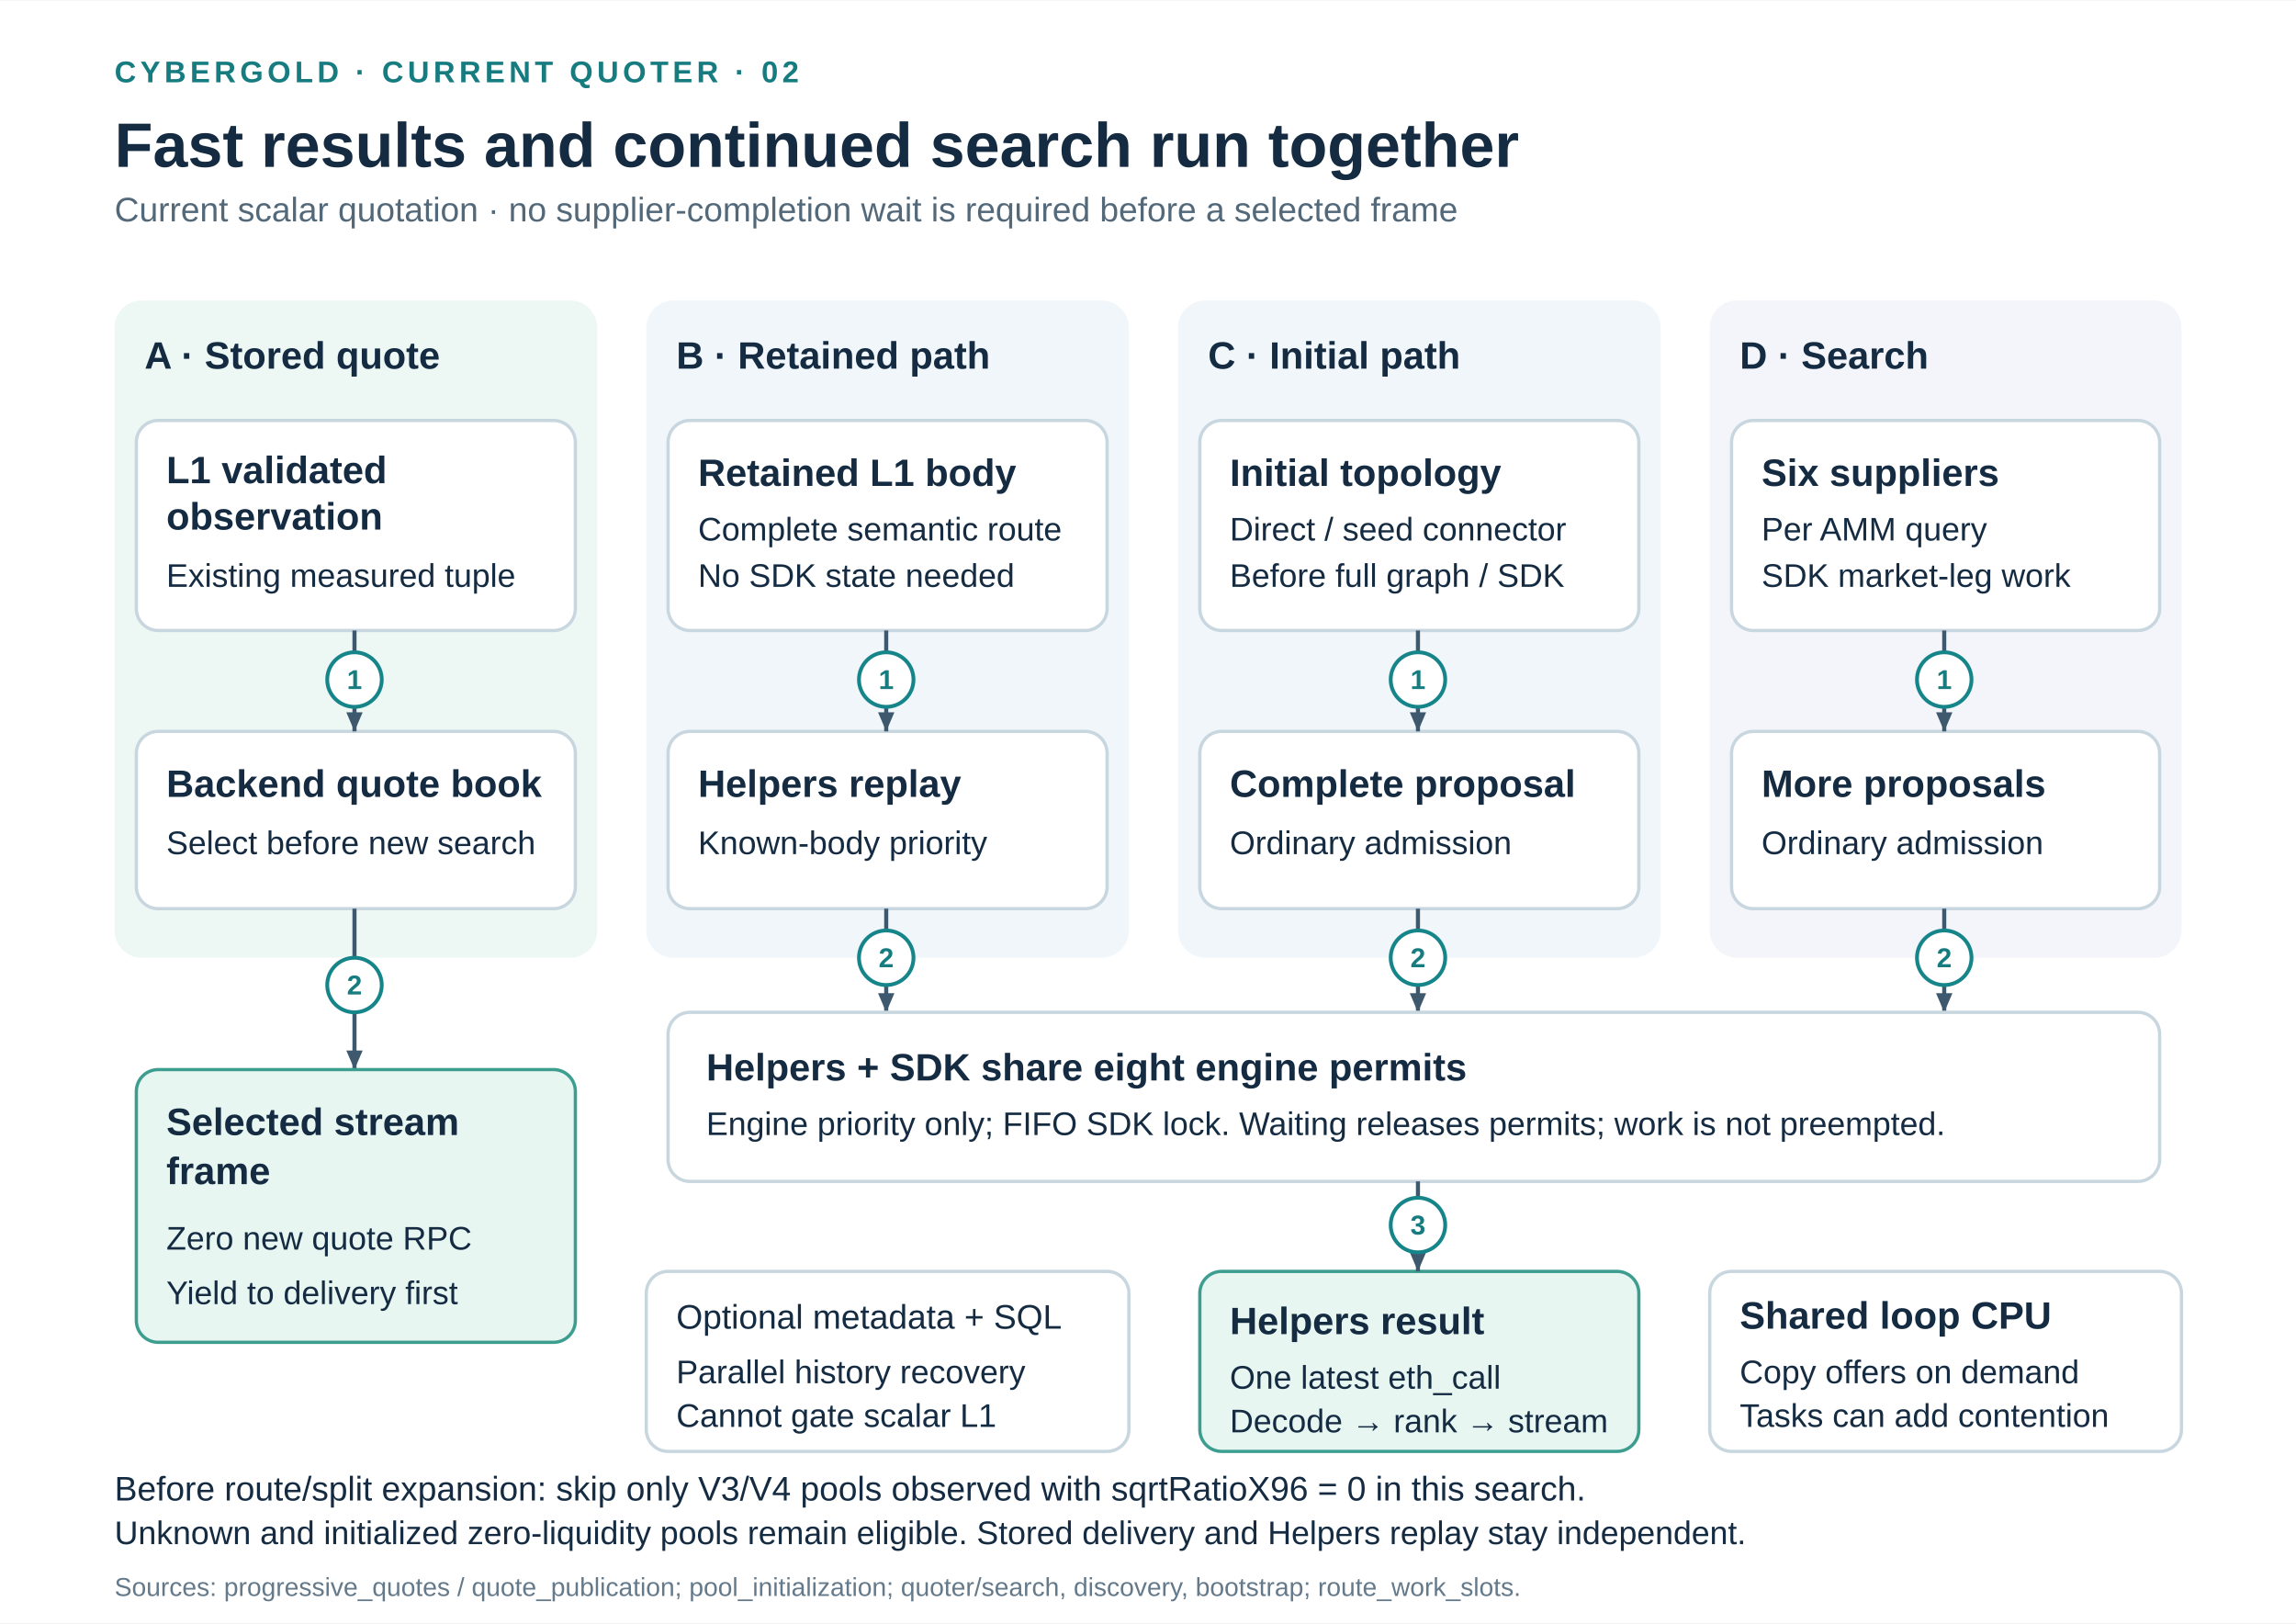
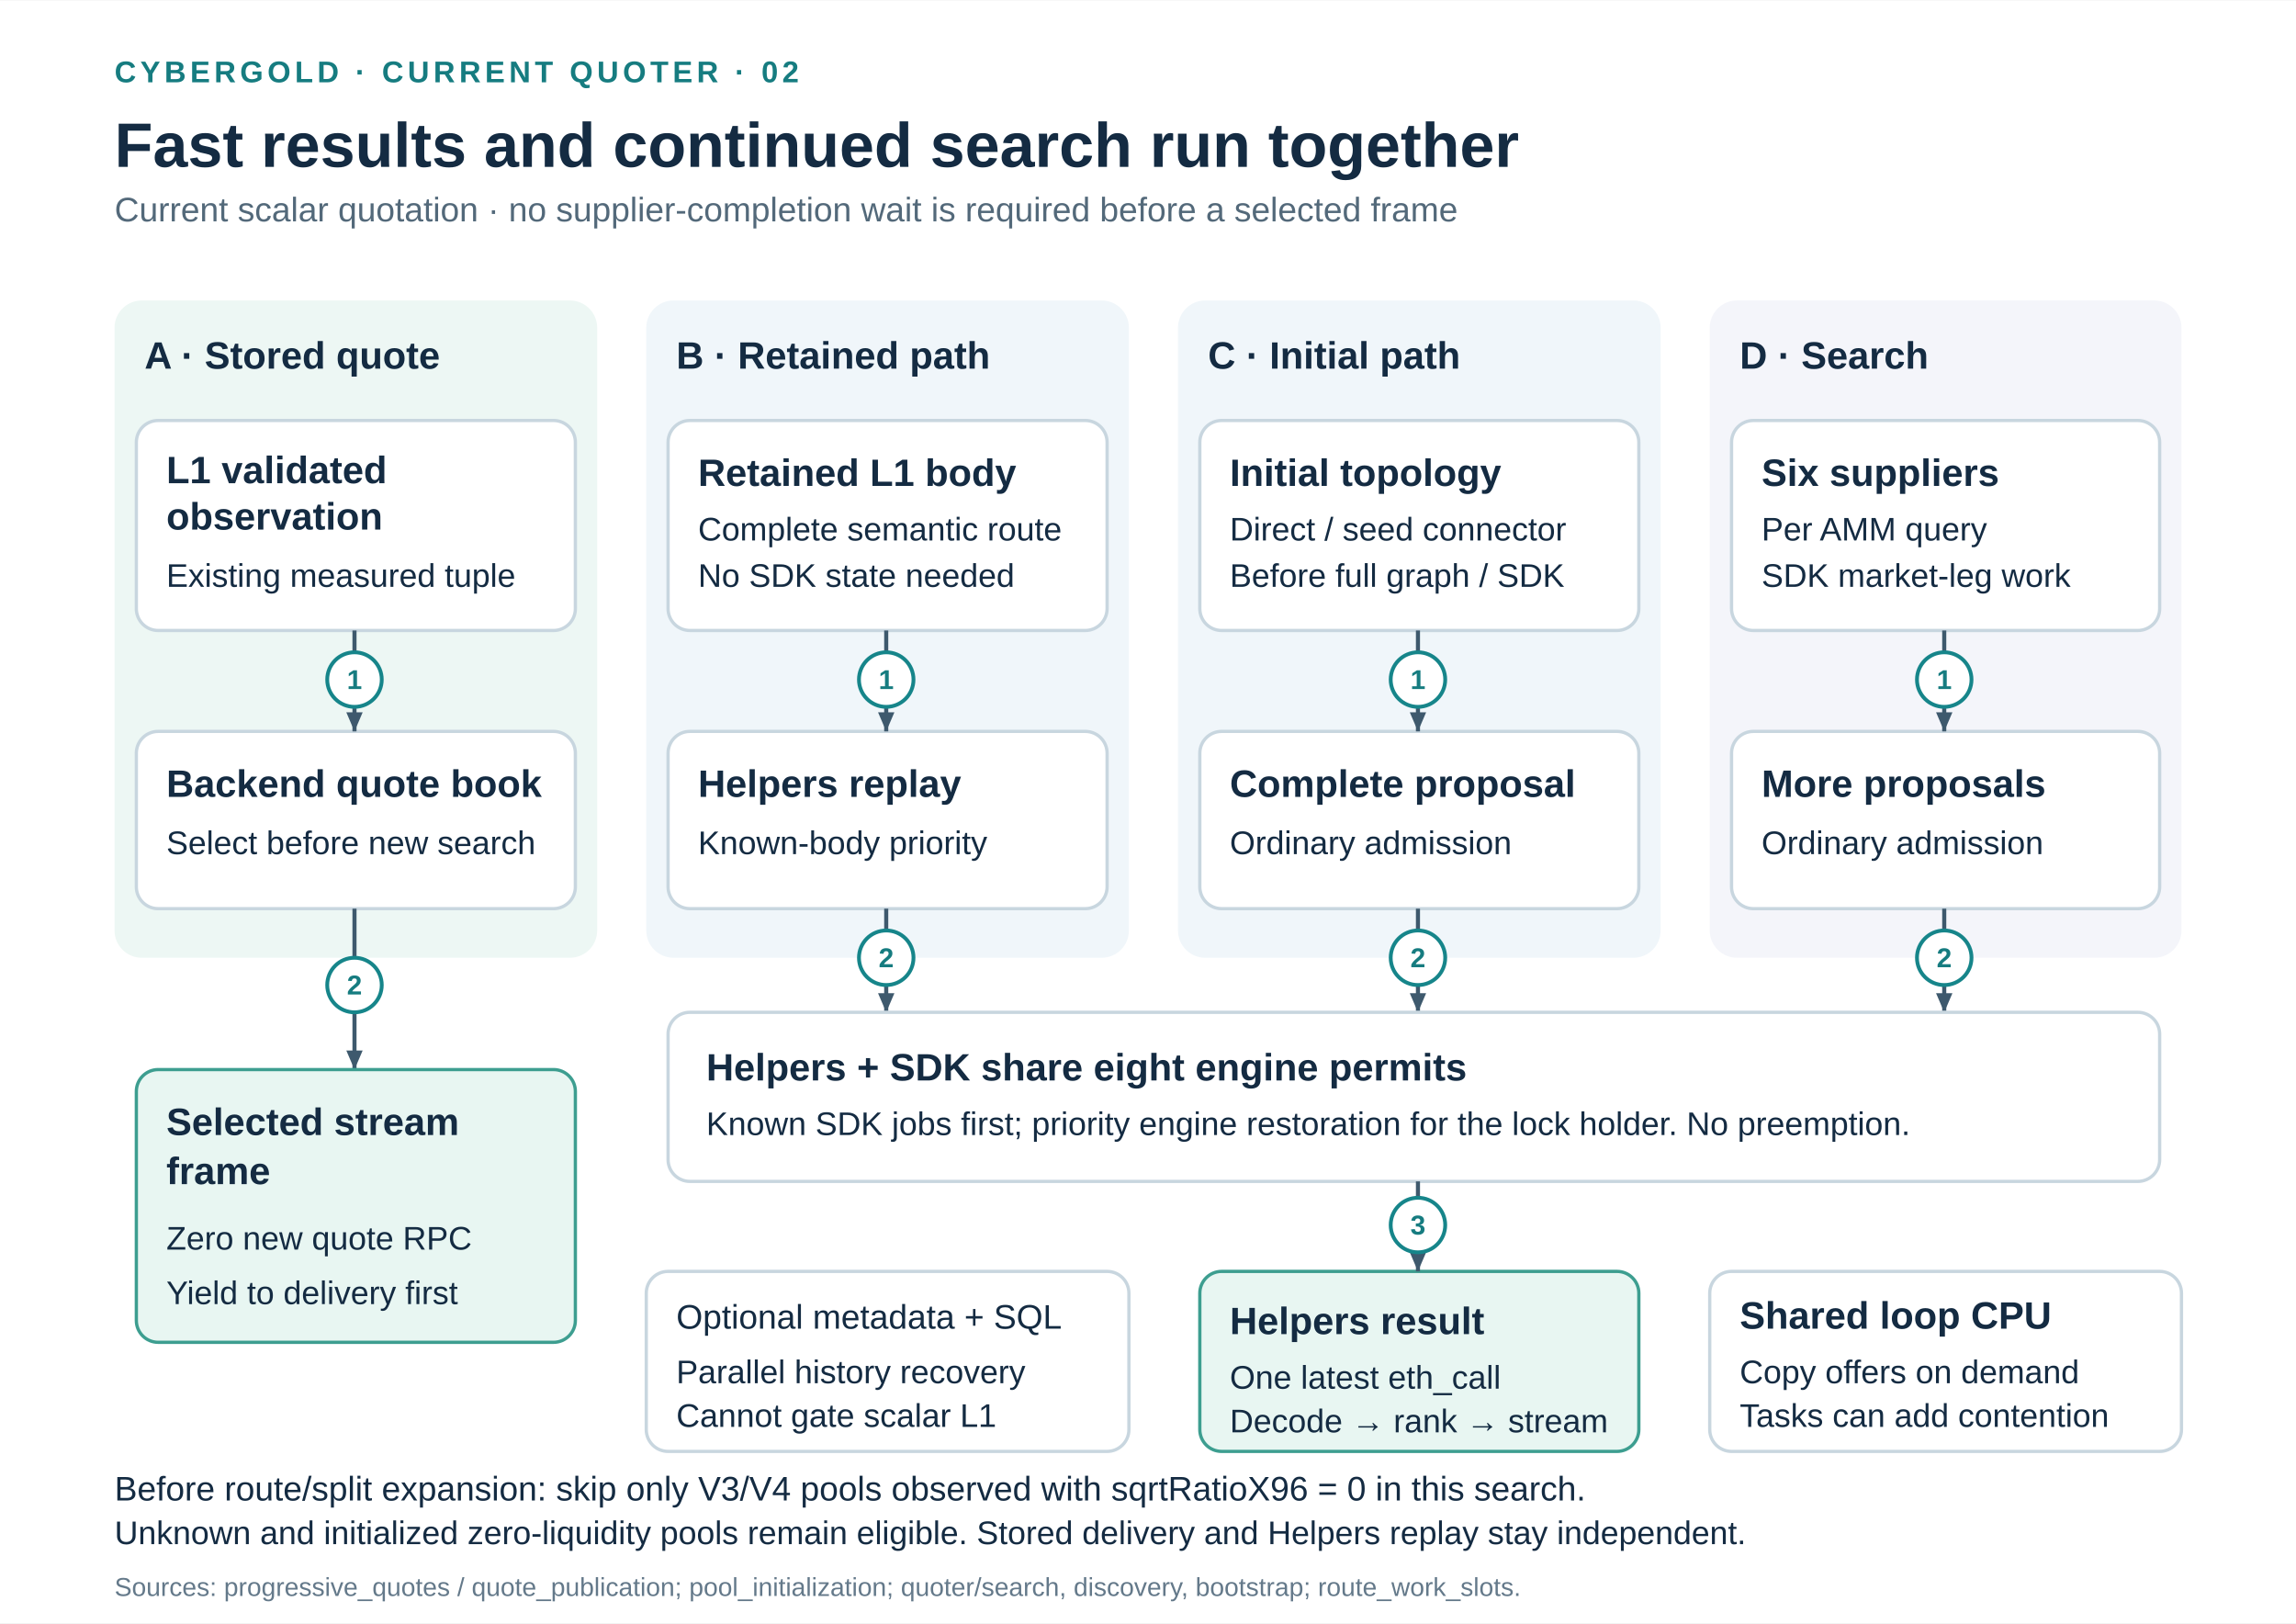
<svg xmlns="http://www.w3.org/2000/svg" width="297mm" height="210mm" viewBox="0 0 842 595" role="img" aria-labelledby="title desc">
  <defs>
    <marker id="arrow" markerWidth="8" markerHeight="8" refX="7" refY="4" orient="auto">
      <path d="M0 0 L8 4 L0 8 Z" fill="#3e596d" />
    </marker>
    <style>
    text{font-family:Arial,Helvetica,sans-serif;fill:#142b42}
    .eyebrow{font-size:11px;font-weight:700;letter-spacing:1.5px;fill:#167c80}
    .title{font-size:23px;font-weight:700}
    .subtitle{font-size:12.5px;fill:#53697a}
    .lane-label{font-size:10px;font-weight:700;letter-spacing:1.2px;fill:#53697a}
    .node{fill:#fff;stroke:#c8d6df;stroke-width:1.2}
    .fresh{fill:#e8f6f2;stroke:#3d9e90;stroke-width:1.2}
    .heading{font-size:14px;font-weight:700}
    .body{font-size:12px}
    .body-large{font-size:12.5px}
    .muted{fill:#53697a}
    .line{fill:none;stroke:#3e596d;stroke-width:1.5}
    .bus{fill:none;stroke:#3e596d;stroke-width:1.5}
    .dashed{fill:none;stroke:#8a9cab;stroke-width:1.3;stroke-dasharray:4 4}
    .step{fill:#fff;stroke:#16858a;stroke-width:1.4}
    .step-text{font-size:10px;font-weight:700;fill:#167c80;text-anchor:middle;dominant-baseline:central}
    .source{font-size:9.5px;fill:#64798a}
  </style>
  </defs>
  <rect width="842" height="595" fill="#fff" />
  <text x="42" y="30" class="eyebrow">CYBERGOLD · CURRENT QUOTER · 02</text>
  <text x="42" y="61" class="title">Fast results and continued search run together</text>
  <text x="42" y="81" class="subtitle">Current scalar quotation · no supplier-completion wait is required before a selected frame</text>
  <rect x="42" y="110" width="177" height="241" rx="10" fill="#edf7f4" />
  <rect x="237" y="110" width="177" height="241" rx="10" fill="#f0f6fa" />
  <rect x="432" y="110" width="177" height="241" rx="10" fill="#f0f6fa" />
  <rect x="627" y="110" width="173" height="241" rx="10" fill="#f4f5fa" />
  <text x="53" y="135" class="heading">A · Stored quote</text>
  <text x="248" y="135" class="heading">B · Retained path</text>
  <text x="443" y="135" class="heading">C · Initial path</text>
  <text x="638" y="135" class="heading">D · Search</text>
  <rect x="50" y="154" width="161" height="77" rx="8" class="node" />
  <text x="61" y="177" class="heading">L1 validated</text>
  <text x="61" y="194" class="heading">observation</text>
  <text x="61" y="215" class="body">Existing measured tuple</text>
  <rect x="245" y="154" width="161" height="77" rx="8" class="node" />
  <text x="256" y="178" class="heading">Retained L1 body</text>
  <text x="256" y="198" class="body">Complete semantic route</text>
  <text x="256" y="215" class="body">No SDK state needed</text>
  <rect x="440" y="154" width="161" height="77" rx="8" class="node" />
  <text x="451" y="178" class="heading">Initial topology</text>
  <text x="451" y="198" class="body">Direct / seed connector</text>
  <text x="451" y="215" class="body">Before full graph / SDK</text>
  <rect x="635" y="154" width="157" height="77" rx="8" class="node" />
  <text x="646" y="178" class="heading">Six suppliers</text>
  <text x="646" y="198" class="body">Per AMM query</text>
  <text x="646" y="215" class="body">SDK market-leg work</text>
  <rect x="50" y="268" width="161" height="65" rx="8" class="node" />
  <text x="61" y="292" class="heading">Backend quote book</text>
  <text x="61" y="313" class="body">Select before new search</text>
  <rect x="245" y="268" width="161" height="65" rx="8" class="node" />
  <text x="256" y="292" class="heading">Helpers replay</text>
  <text x="256" y="313" class="body">Known-body priority</text>
  <rect x="440" y="268" width="161" height="65" rx="8" class="node" />
  <text x="451" y="292" class="heading">Complete proposal</text>
  <text x="451" y="313" class="body">Ordinary admission</text>
  <rect x="635" y="268" width="157" height="65" rx="8" class="node" />
  <text x="646" y="292" class="heading">More proposals</text>
  <text x="646" y="313" class="body">Ordinary admission</text>
  <path d="M130 231 V268" class="line" />
  <polygon points="130.00,268.00 127.00,261.00 133.00,261.00" fill="#3e596d" />
  <circle cx="130" cy="249" r="10" class="step" />
  <text x="130" y="249" class="step-text">1</text>
  <path d="M325 231 V268" class="line" />
  <polygon points="325.00,268.00 322.00,261.00 328.00,261.00" fill="#3e596d" />
  <circle cx="325" cy="249" r="10" class="step" />
  <text x="325" y="249" class="step-text">1</text>
  <path d="M520 231 V268" class="line" />
  <polygon points="520.00,268.00 517.00,261.00 523.00,261.00" fill="#3e596d" />
  <circle cx="520" cy="249" r="10" class="step" />
  <text x="520" y="249" class="step-text">1</text>
  <path d="M713 231 V268" class="line" />
  <polygon points="713.00,268.00 710.00,261.00 716.00,261.00" fill="#3e596d" />
  <circle cx="713" cy="249" r="10" class="step" />
  <text x="713" y="249" class="step-text">1</text>
  <path d="M130 333 V392" class="line" />
  <polygon points="130.00,392.00 127.00,385.00 133.00,385.00" fill="#3e596d" />
  <circle cx="130" cy="361" r="10" class="step" />
  <text x="130" y="361" class="step-text">2</text>
  <path d="M325 333 V371" class="line" />
  <polygon points="325.00,371.00 322.00,364.00 328.00,364.00" fill="#3e596d" />
  <circle cx="325" cy="351" r="10" class="step" />
  <text x="325" y="351" class="step-text">2</text>
  <path d="M520 333 V371" class="line" />
  <polygon points="520.00,371.00 517.00,364.00 523.00,364.00" fill="#3e596d" />
  <circle cx="520" cy="351" r="10" class="step" />
  <text x="520" y="351" class="step-text">2</text>
  <path d="M713 333 V371" class="line" />
  <polygon points="713.00,371.00 710.00,364.00 716.00,364.00" fill="#3e596d" />
  <circle cx="713" cy="351" r="10" class="step" />
  <text x="713" y="351" class="step-text">2</text>
  <rect x="245" y="371" width="547" height="62" rx="8" class="node" />
  <text x="259" y="396" class="heading">Helpers + SDK share eight engine permits</text>
-   <text x="259" y="416" class="body">Engine priority only; FIFO SDK lock. Waiting releases permits; work is not preempted.</text>
+   <text x="259" y="416" class="body">Known SDK jobs first; priority engine restoration for the lock holder. No preemption.</text>
  <rect x="50" y="392" width="161" height="100" rx="8" class="fresh" />
  <text x="61" y="416" class="heading">Selected stream</text>
  <text x="61" y="434" class="heading">frame</text>
  <text x="61" y="458" class="body">Zero new quote RPC</text>
  <text x="61" y="478" class="body">Yield to delivery first</text>
  <rect x="440" y="466" width="161" height="66" rx="8" class="fresh" />
  <text x="451" y="489" class="heading">Helpers result</text>
  <text x="451" y="509" class="body">One latest eth_call</text>
  <text x="451" y="525" class="body">Decode → rank → stream</text>
  <path d="M520 433 V466" class="line" />
  <polygon points="520.00,466.00 517.00,459.00 523.00,459.00" fill="#3e596d" />
  <circle cx="520" cy="449" r="10" class="step" />
  <text x="520" y="449" class="step-text">3</text>
  <rect x="237" y="466" width="177" height="66" rx="8" class="node" />
  <text x="248" y="487" class="body-large">Optional metadata + SQL</text>
  <text x="248" y="507" class="body">Parallel history recovery</text>
  <text x="248" y="523" class="body">Cannot gate scalar L1</text>
  <rect x="627" y="466" width="173" height="66" rx="8" class="node" />
  <text x="638" y="487" class="heading">Shared loop CPU</text>
  <text x="638" y="507" class="body">Copy offers on demand</text>
  <text x="638" y="523" class="body">Tasks can add contention</text>
  <text x="42" y="550" class="body-large">Before route/split expansion: skip only V3/V4 pools observed with sqrtRatioX96 = 0 in this search.</text>
  <text x="42" y="566" class="body">Unknown and initialized zero-liquidity pools remain eligible. Stored delivery and Helpers replay stay independent.</text>
  <text x="42" y="585" class="source">Sources: progressive_quotes / quote_publication; pool_initialization; quoter/search, discovery, bootstrap; route_work_slots.</text>
</svg>
